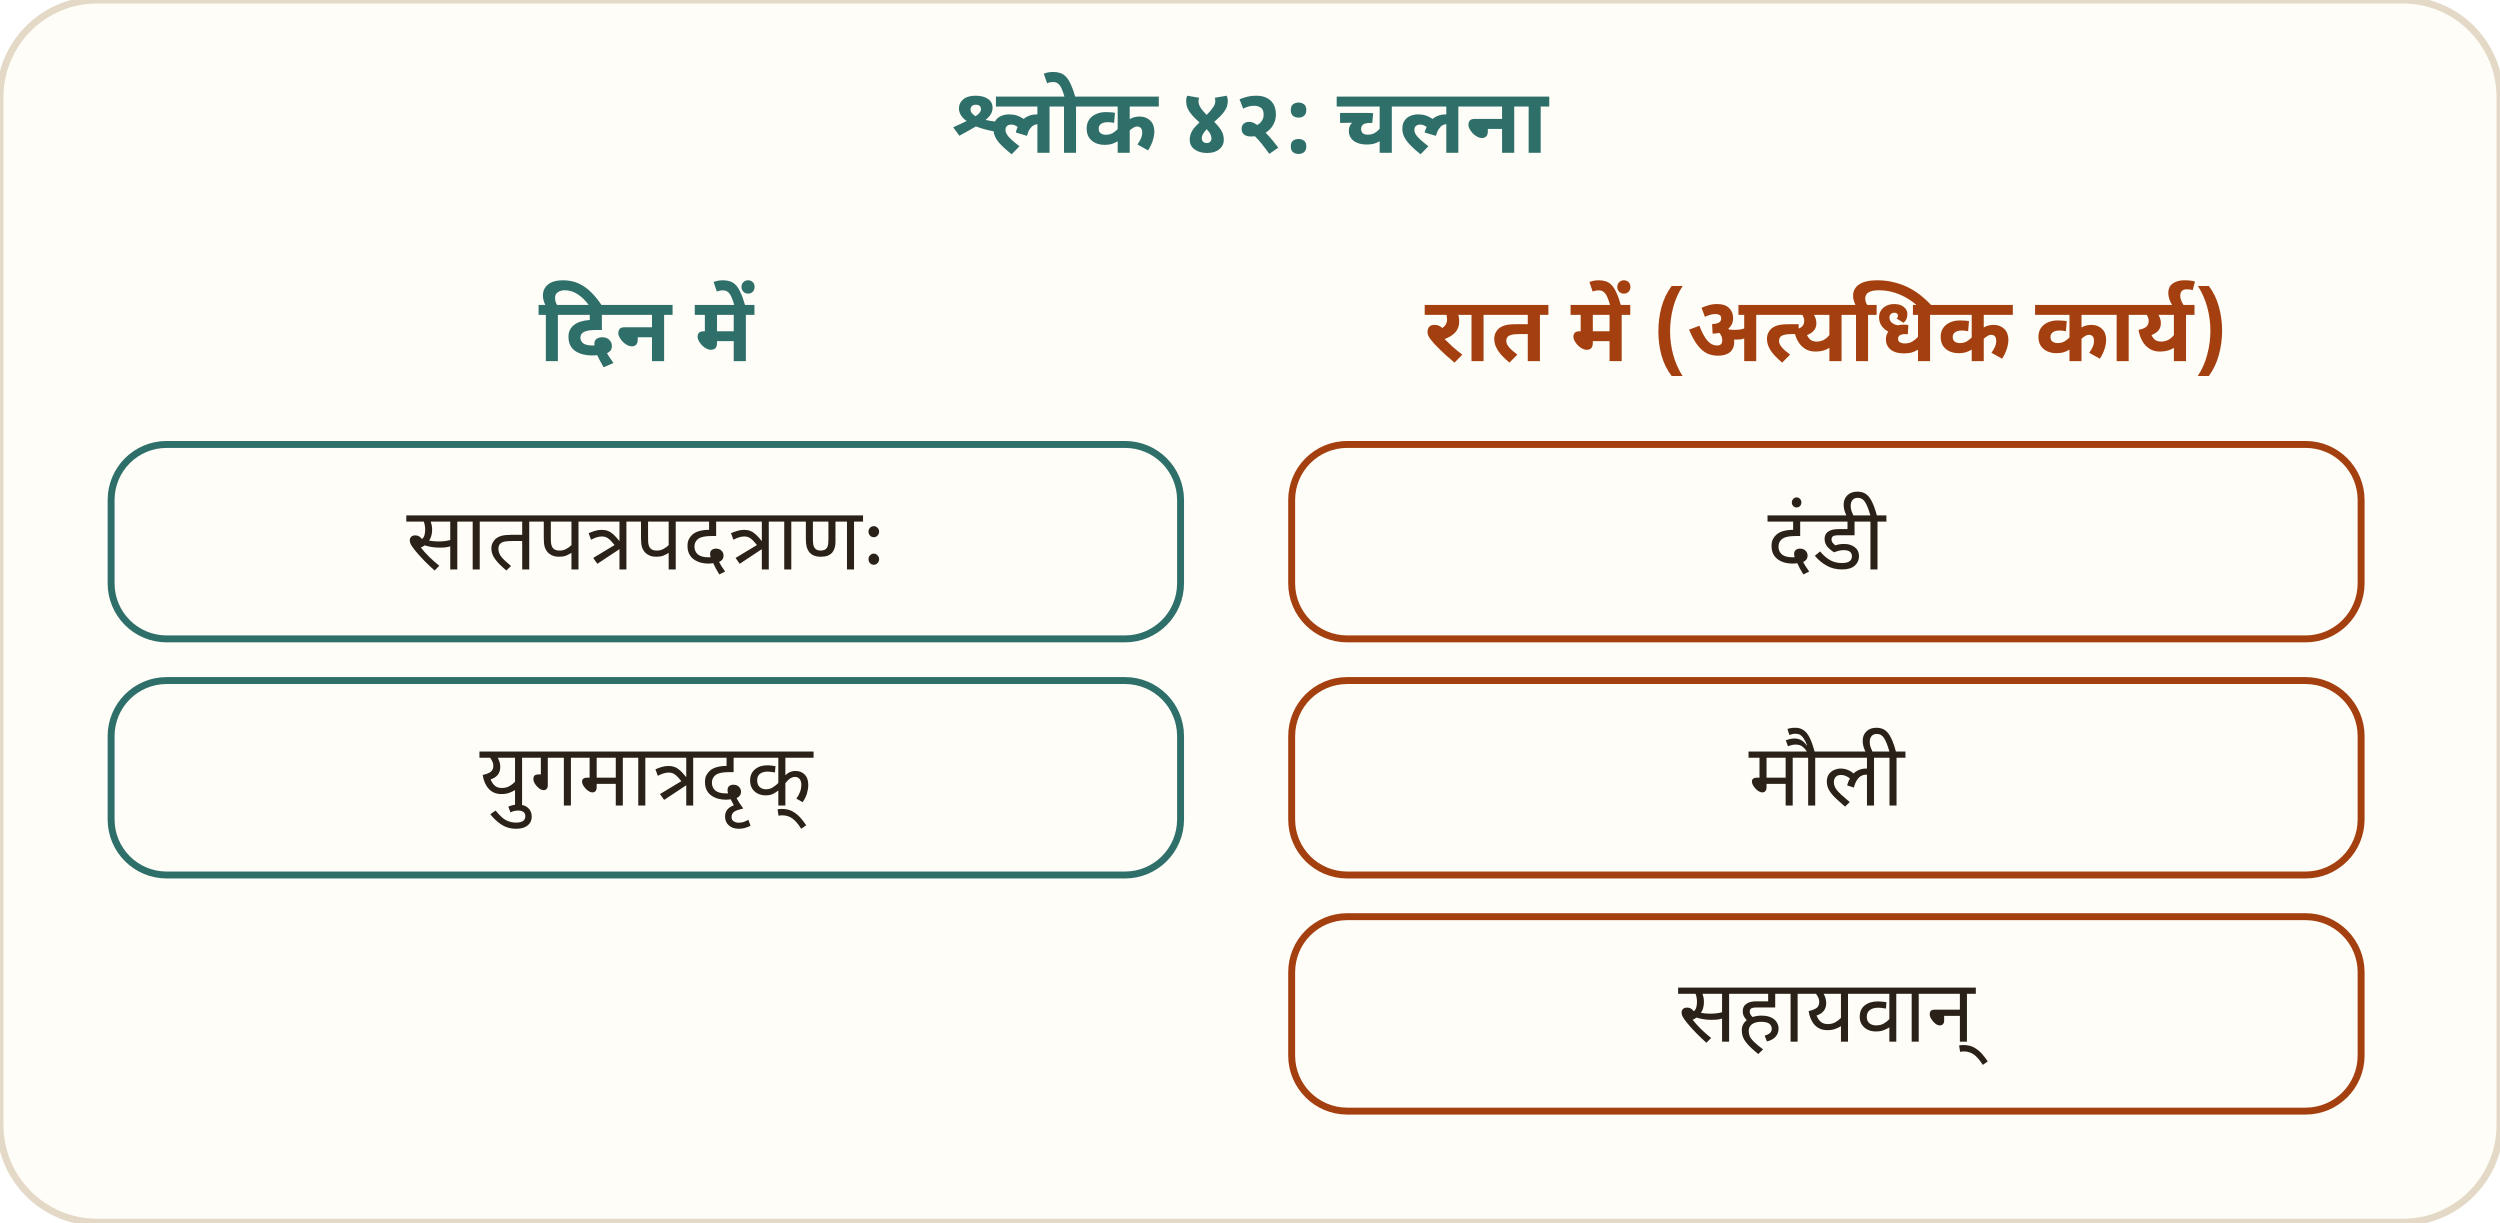
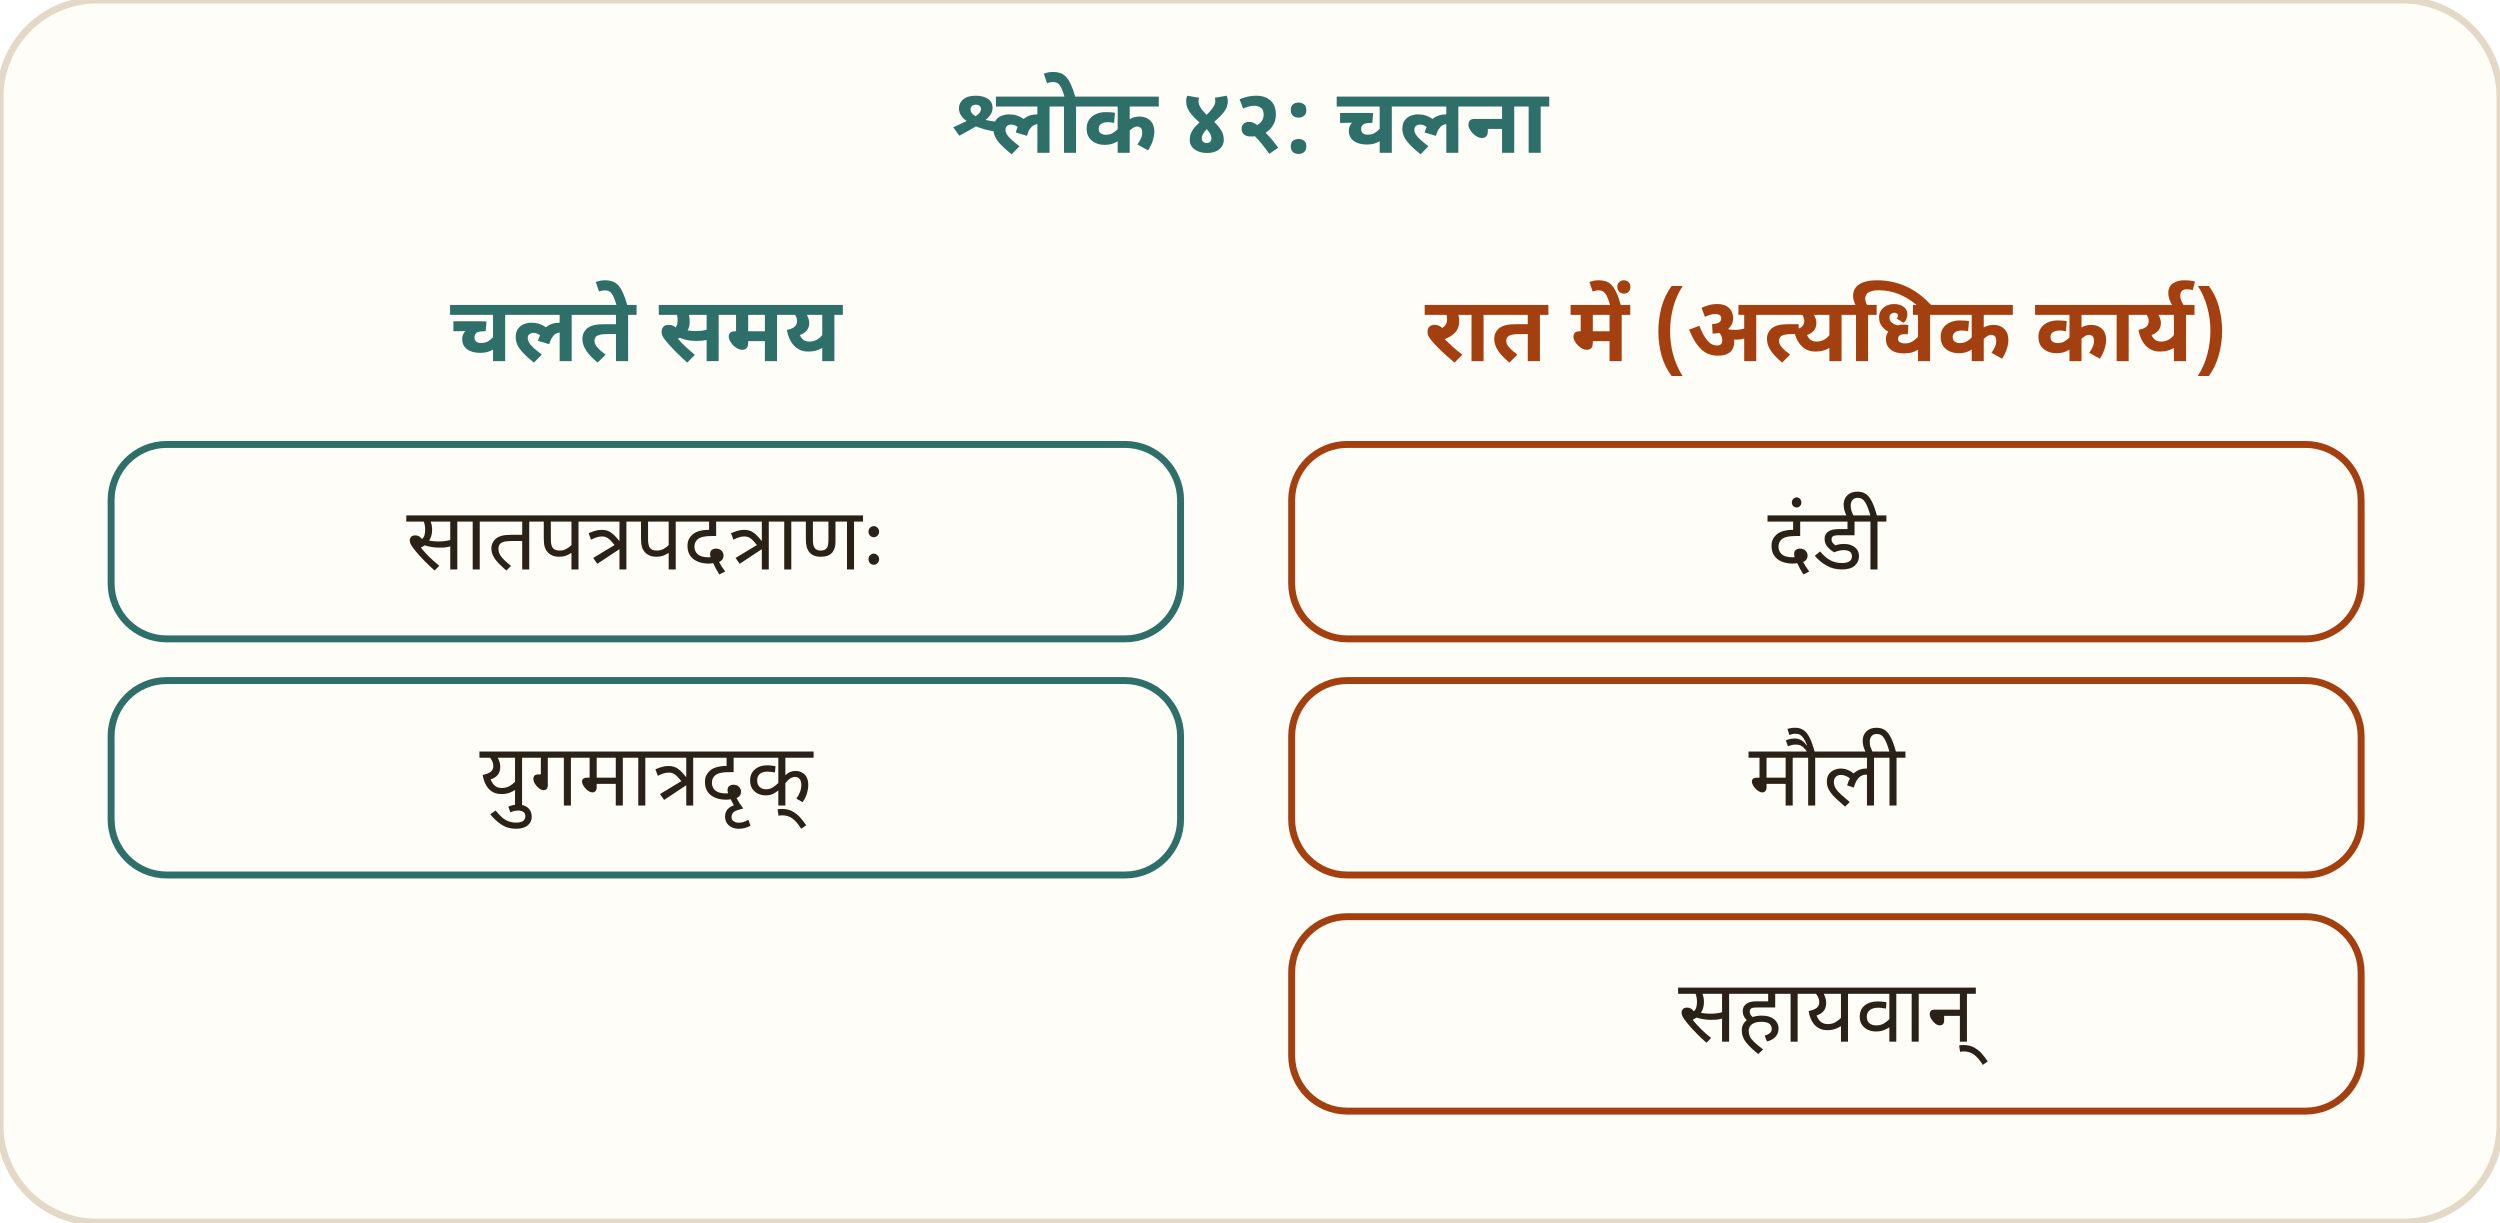
<svg xmlns="http://www.w3.org/2000/svg" viewBox="0 0 360 176" role="img">
  <rect width="360" height="176" rx="14" fill="#fffdf8" stroke="#e4d9c6" />
  <text x="180" y="22" font-family="'Noto Sans Devanagari','Mukta','Nirmala UI','Mangal',sans-serif" font-size="13" font-weight="700" fill="#2f6f6a" text-anchor="middle">श्लोक ४२: चलना</text>
-   <text x="93" y="52" font-family="'Noto Sans Devanagari','Mukta','Nirmala UI','Mangal',sans-serif" font-size="13" font-weight="700" fill="#2f6f6a" text-anchor="middle">दिन में</text>
+   <text x="93" y="52" font-family="'Noto Sans Devanagari','Mukta','Nirmala UI','Mangal',sans-serif" font-size="13" font-weight="700" fill="#2f6f6a" text-anchor="middle">चलते समय</text>
  <rect x="16" y="64" width="154" height="28" rx="8" fill="#fffdf8" stroke="#2f6f6a" />
  <text x="93.0" y="82.0" font-family="'Noto Sans Devanagari','Mukta','Nirmala UI','Mangal',sans-serif" font-size="12.5" font-weight="500" fill="#2a2118" text-anchor="middle">सातपत्रपदत्राणः</text>
  <rect x="16" y="98" width="154" height="28" rx="8" fill="#fffdf8" stroke="#2f6f6a" />
  <text x="93.0" y="116.0" font-family="'Noto Sans Devanagari','Mukta','Nirmala UI','Mangal',sans-serif" font-size="12.5" font-weight="500" fill="#2a2118" text-anchor="middle">युगमात्रदृक्</text>
  <text x="263" y="52" font-family="'Noto Sans Devanagari','Mukta','Nirmala UI','Mangal',sans-serif" font-size="13" font-weight="700" fill="#a4400f" text-anchor="middle">रात में (अत्यधिक कार्य)</text>
  <rect x="186" y="64" width="154" height="28" rx="8" fill="#fffdf8" stroke="#a4400f" />
  <text x="263.0" y="82.0" font-family="'Noto Sans Devanagari','Mukta','Nirmala UI','Mangal',sans-serif" font-size="12.5" font-weight="500" fill="#2a2118" text-anchor="middle">दंडी</text>
  <rect x="186" y="98" width="154" height="28" rx="8" fill="#fffdf8" stroke="#a4400f" />
  <text x="263.0" y="116.0" font-family="'Noto Sans Devanagari','Mukta','Nirmala UI','Mangal',sans-serif" font-size="12.5" font-weight="500" fill="#2a2118" text-anchor="middle">मौली</text>
  <rect x="186" y="132" width="154" height="28" rx="8" fill="#fffdf8" stroke="#a4400f" />
  <text x="263.0" y="150.0" font-family="'Noto Sans Devanagari','Mukta','Nirmala UI','Mangal',sans-serif" font-size="12.5" font-weight="500" fill="#2a2118" text-anchor="middle">सहायवान्</text>
</svg>
